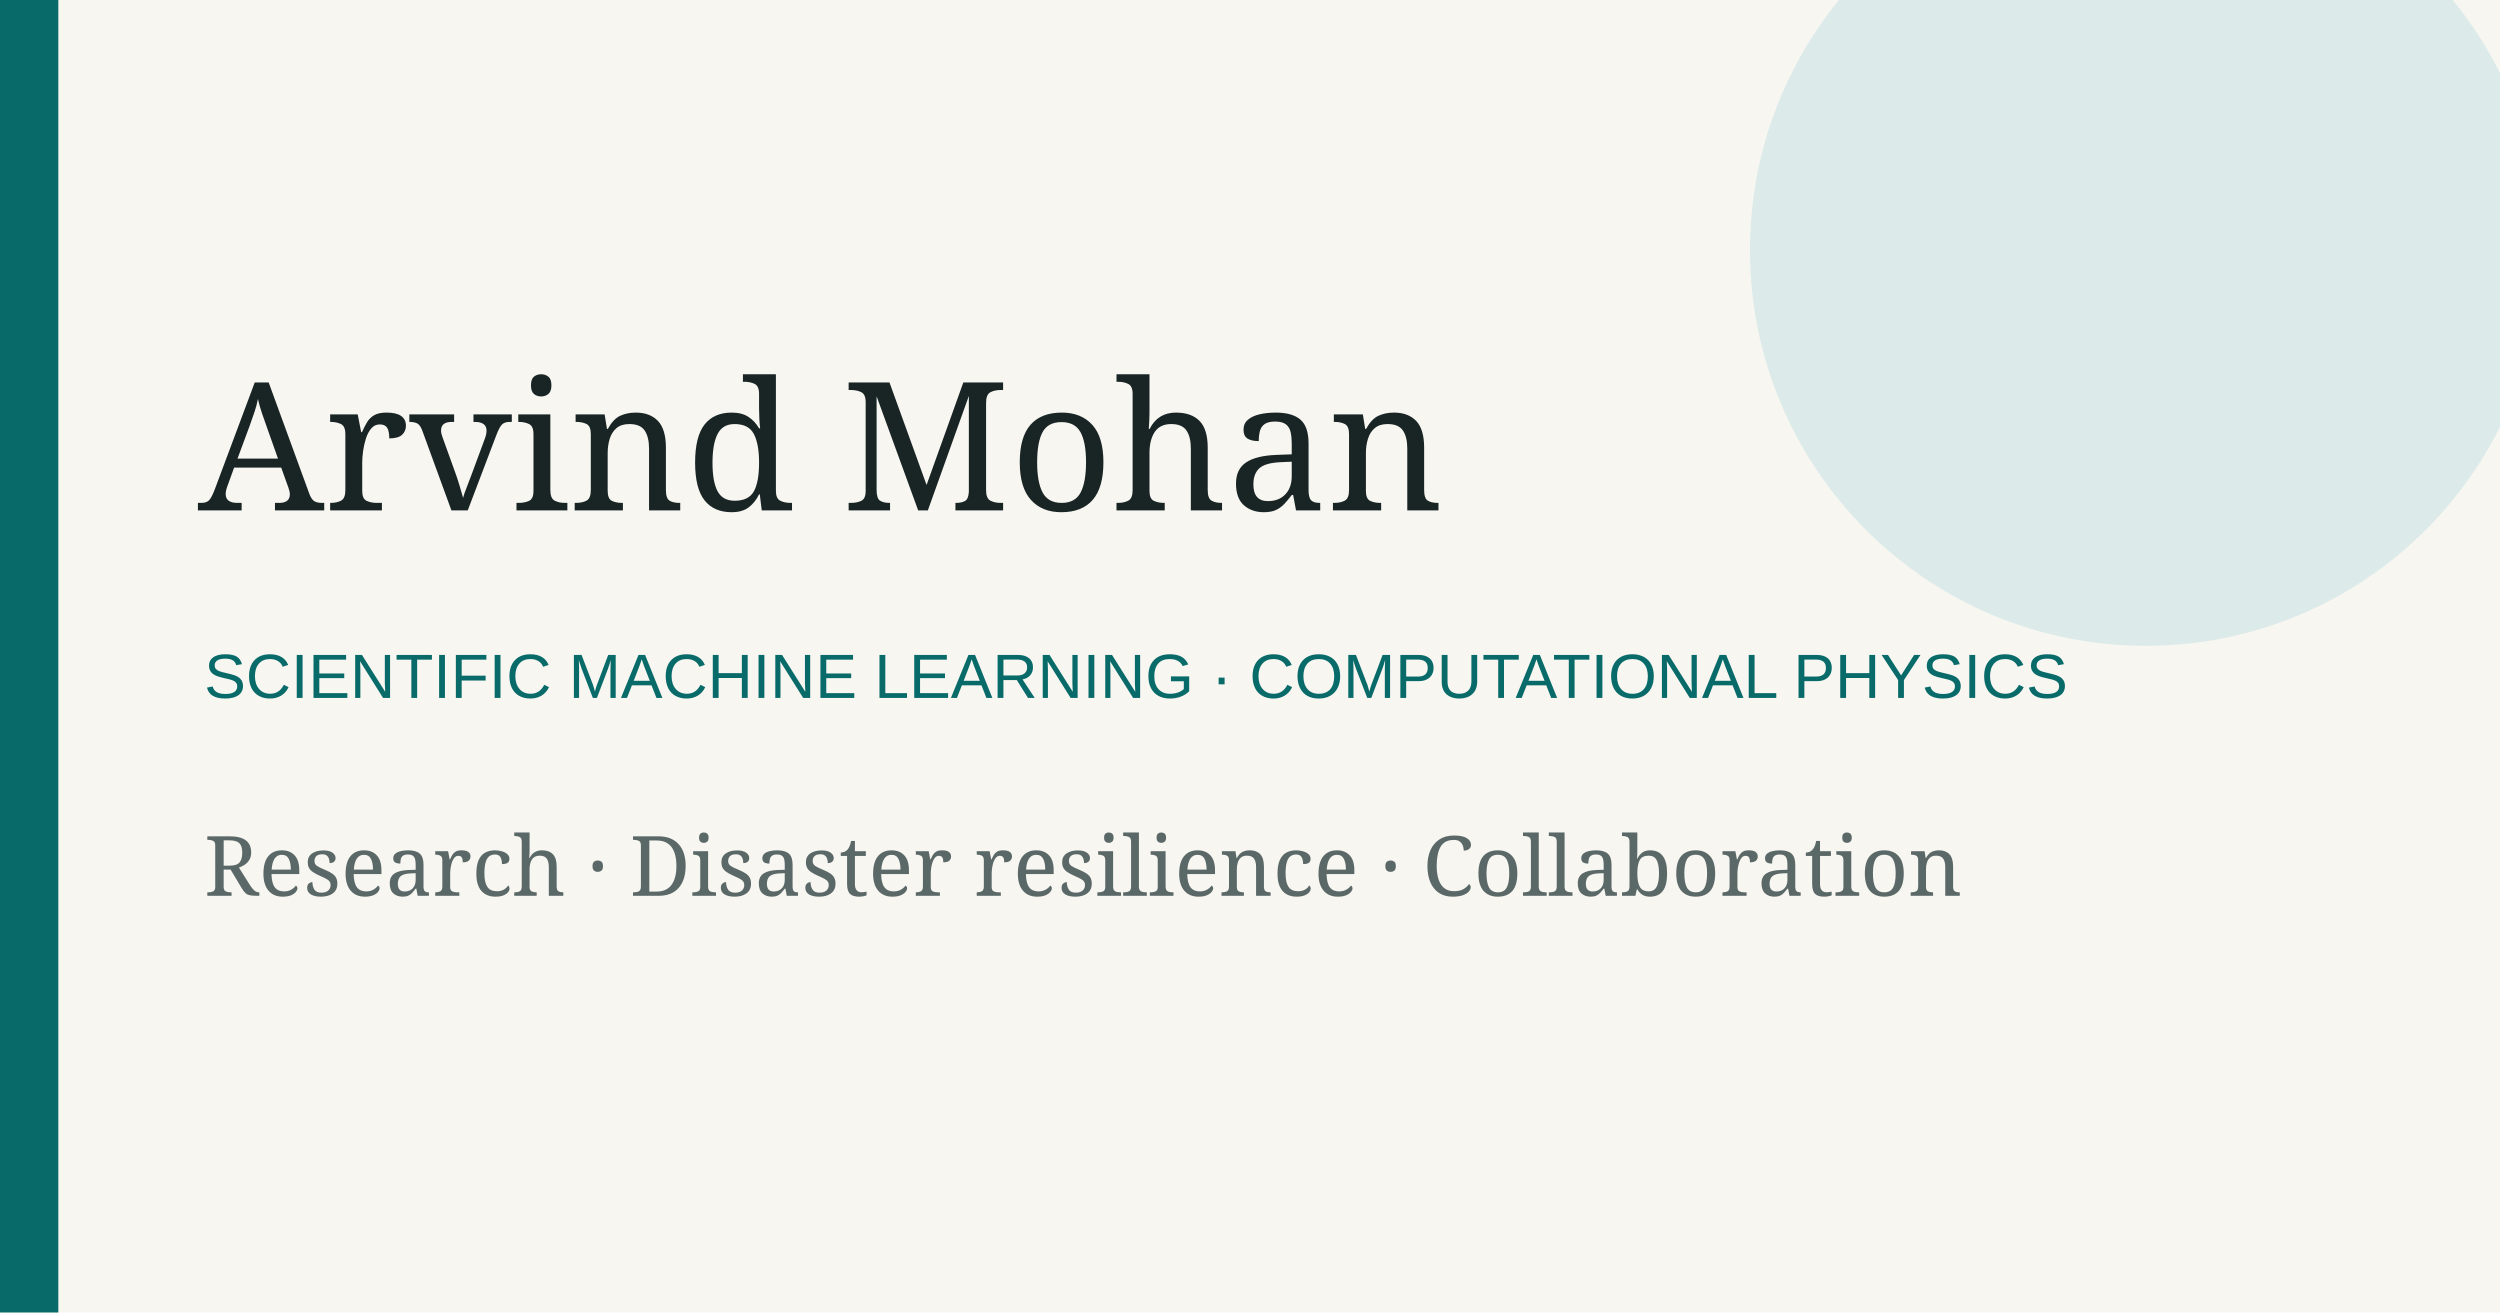
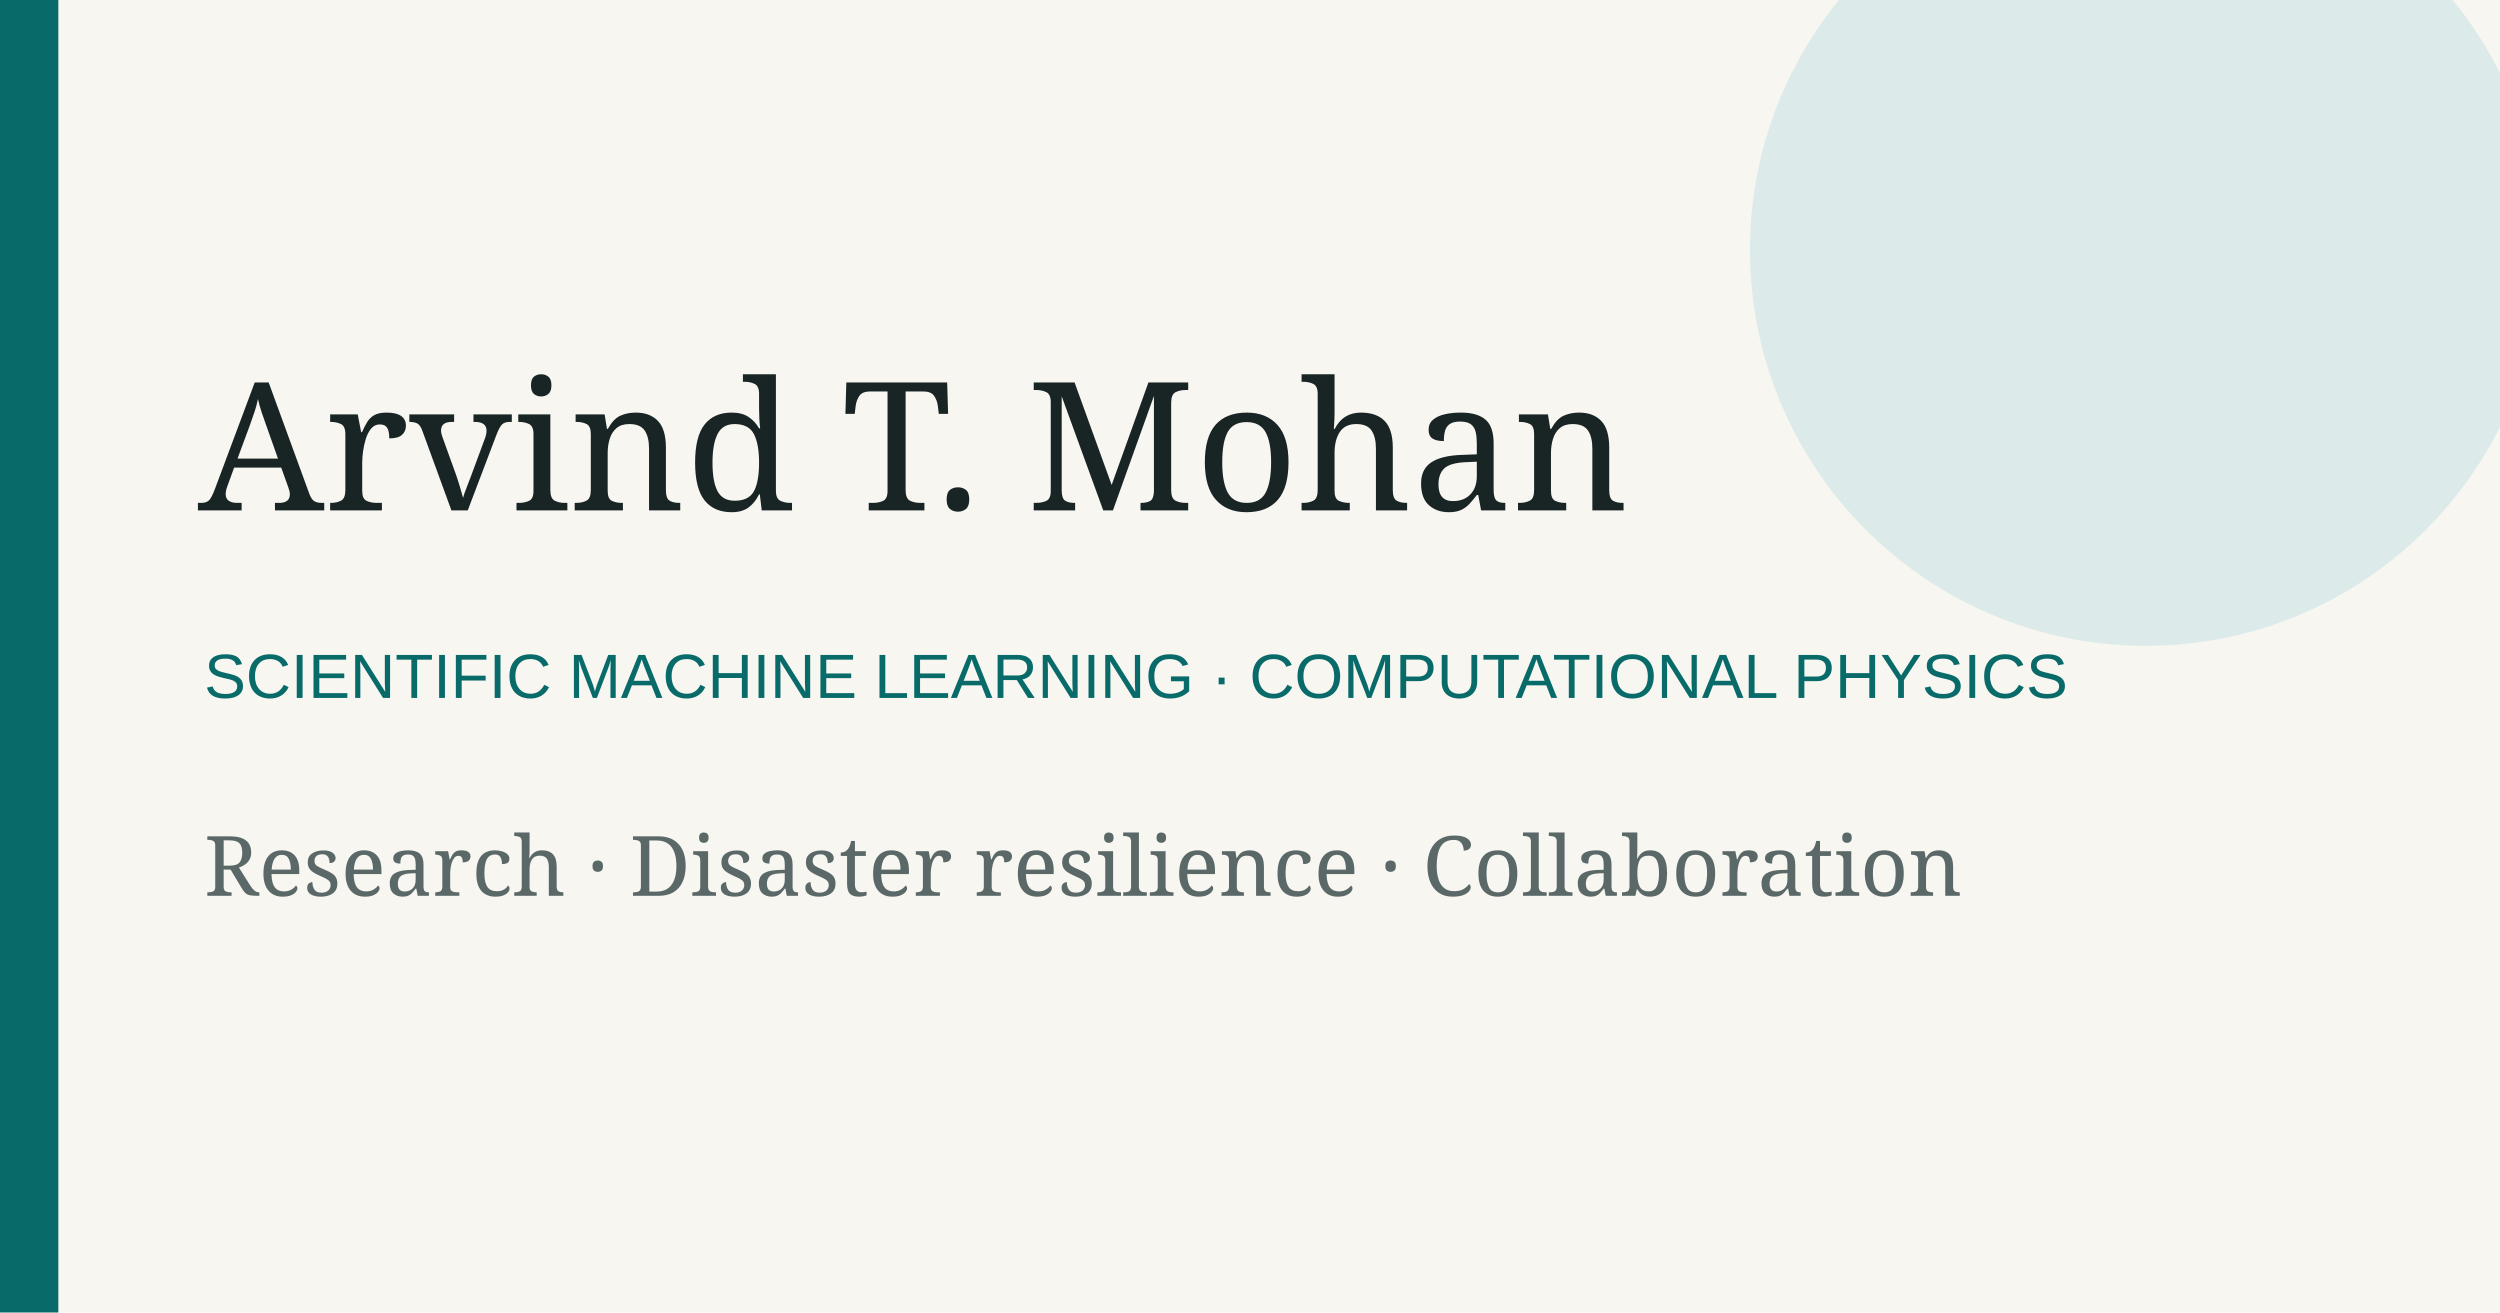
<svg xmlns="http://www.w3.org/2000/svg" width="1200" height="630" viewBox="0 0 1200 630">
  <rect width="1200" height="630" fill="#f7f6f1" />
  <path d="M0 0h28v630H0z" fill="#096b69" />
  <circle cx="1030" cy="120" r="190" fill="#dcebea" />
-   <text x="95" y="245" font-family="Georgia,serif" font-size="86" fill="#192425">Arvind Mohan</text>
+   <text x="95" y="245" font-family="Georgia,serif" font-size="86" fill="#192425">Arvind T. Mohan</text>
  <text x="98" y="335" font-family="Arial,sans-serif" font-size="30" fill="#096b69">SCIENTIFIC MACHINE LEARNING · COMPUTATIONAL PHYSICS</text>
  <text x="98" y="430" font-family="Georgia,serif" font-size="40" fill="#5b6868">Research · Disaster resilience · Collaboration</text>
</svg>
